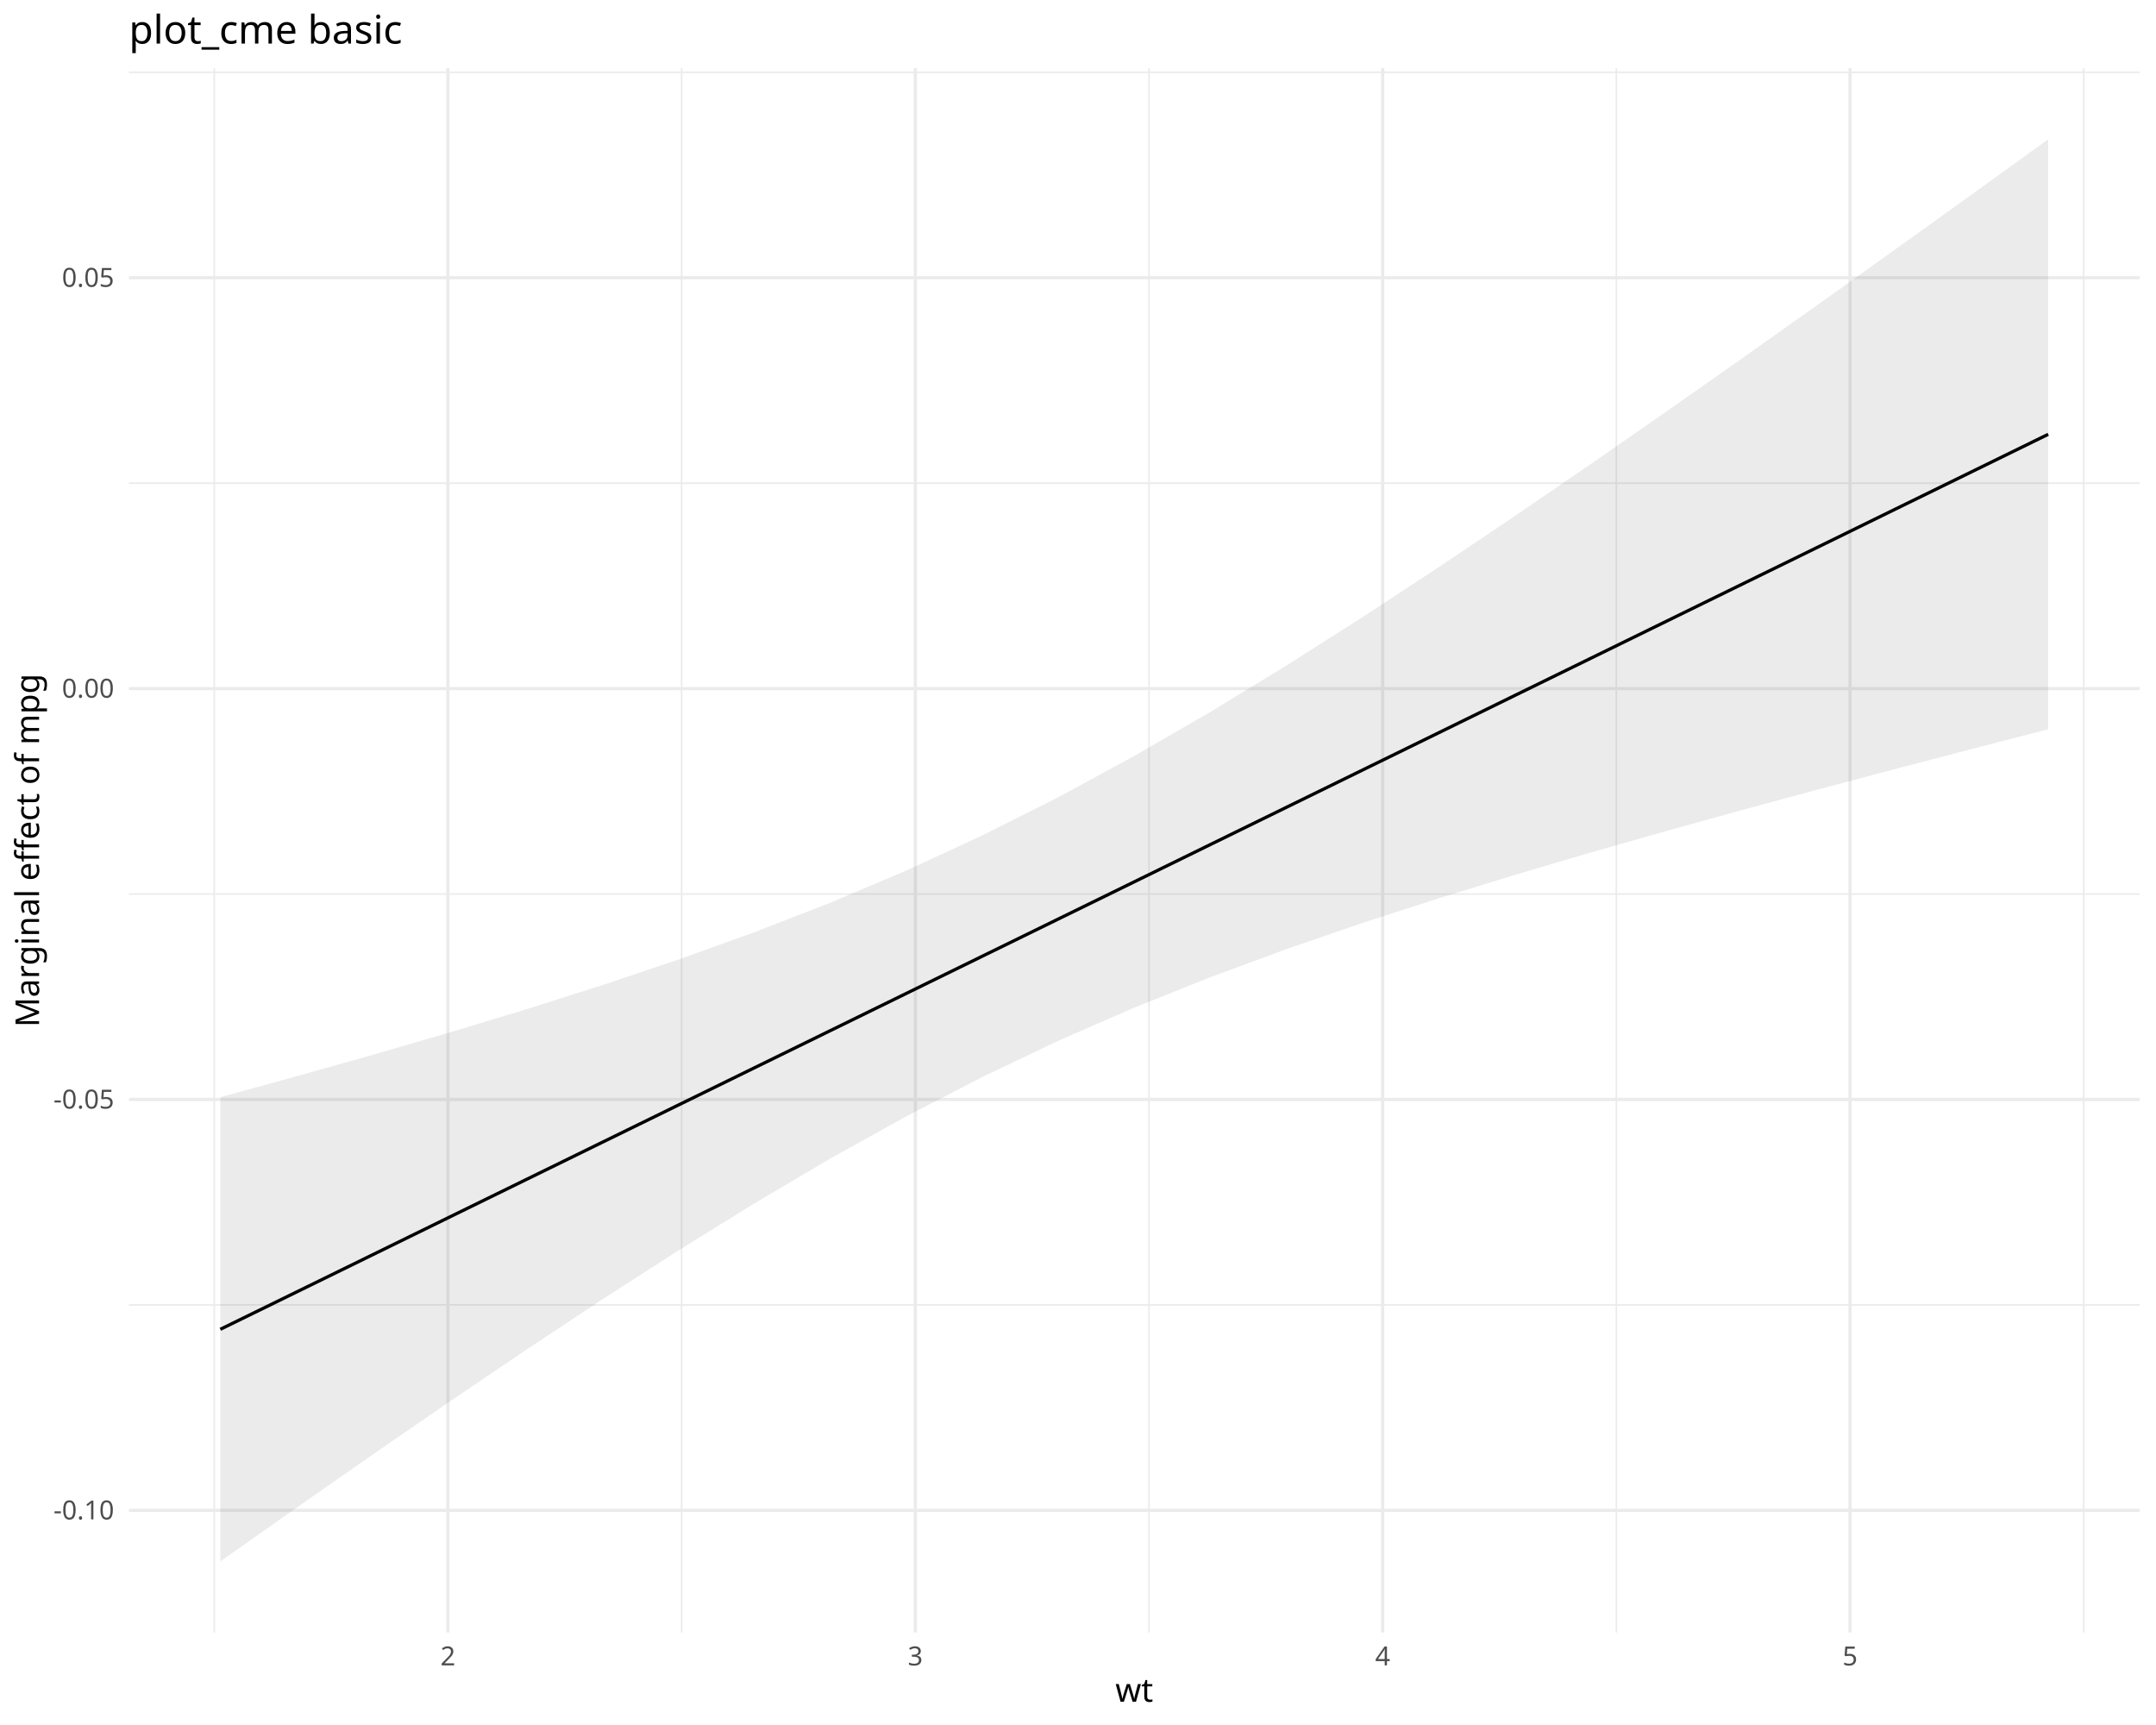
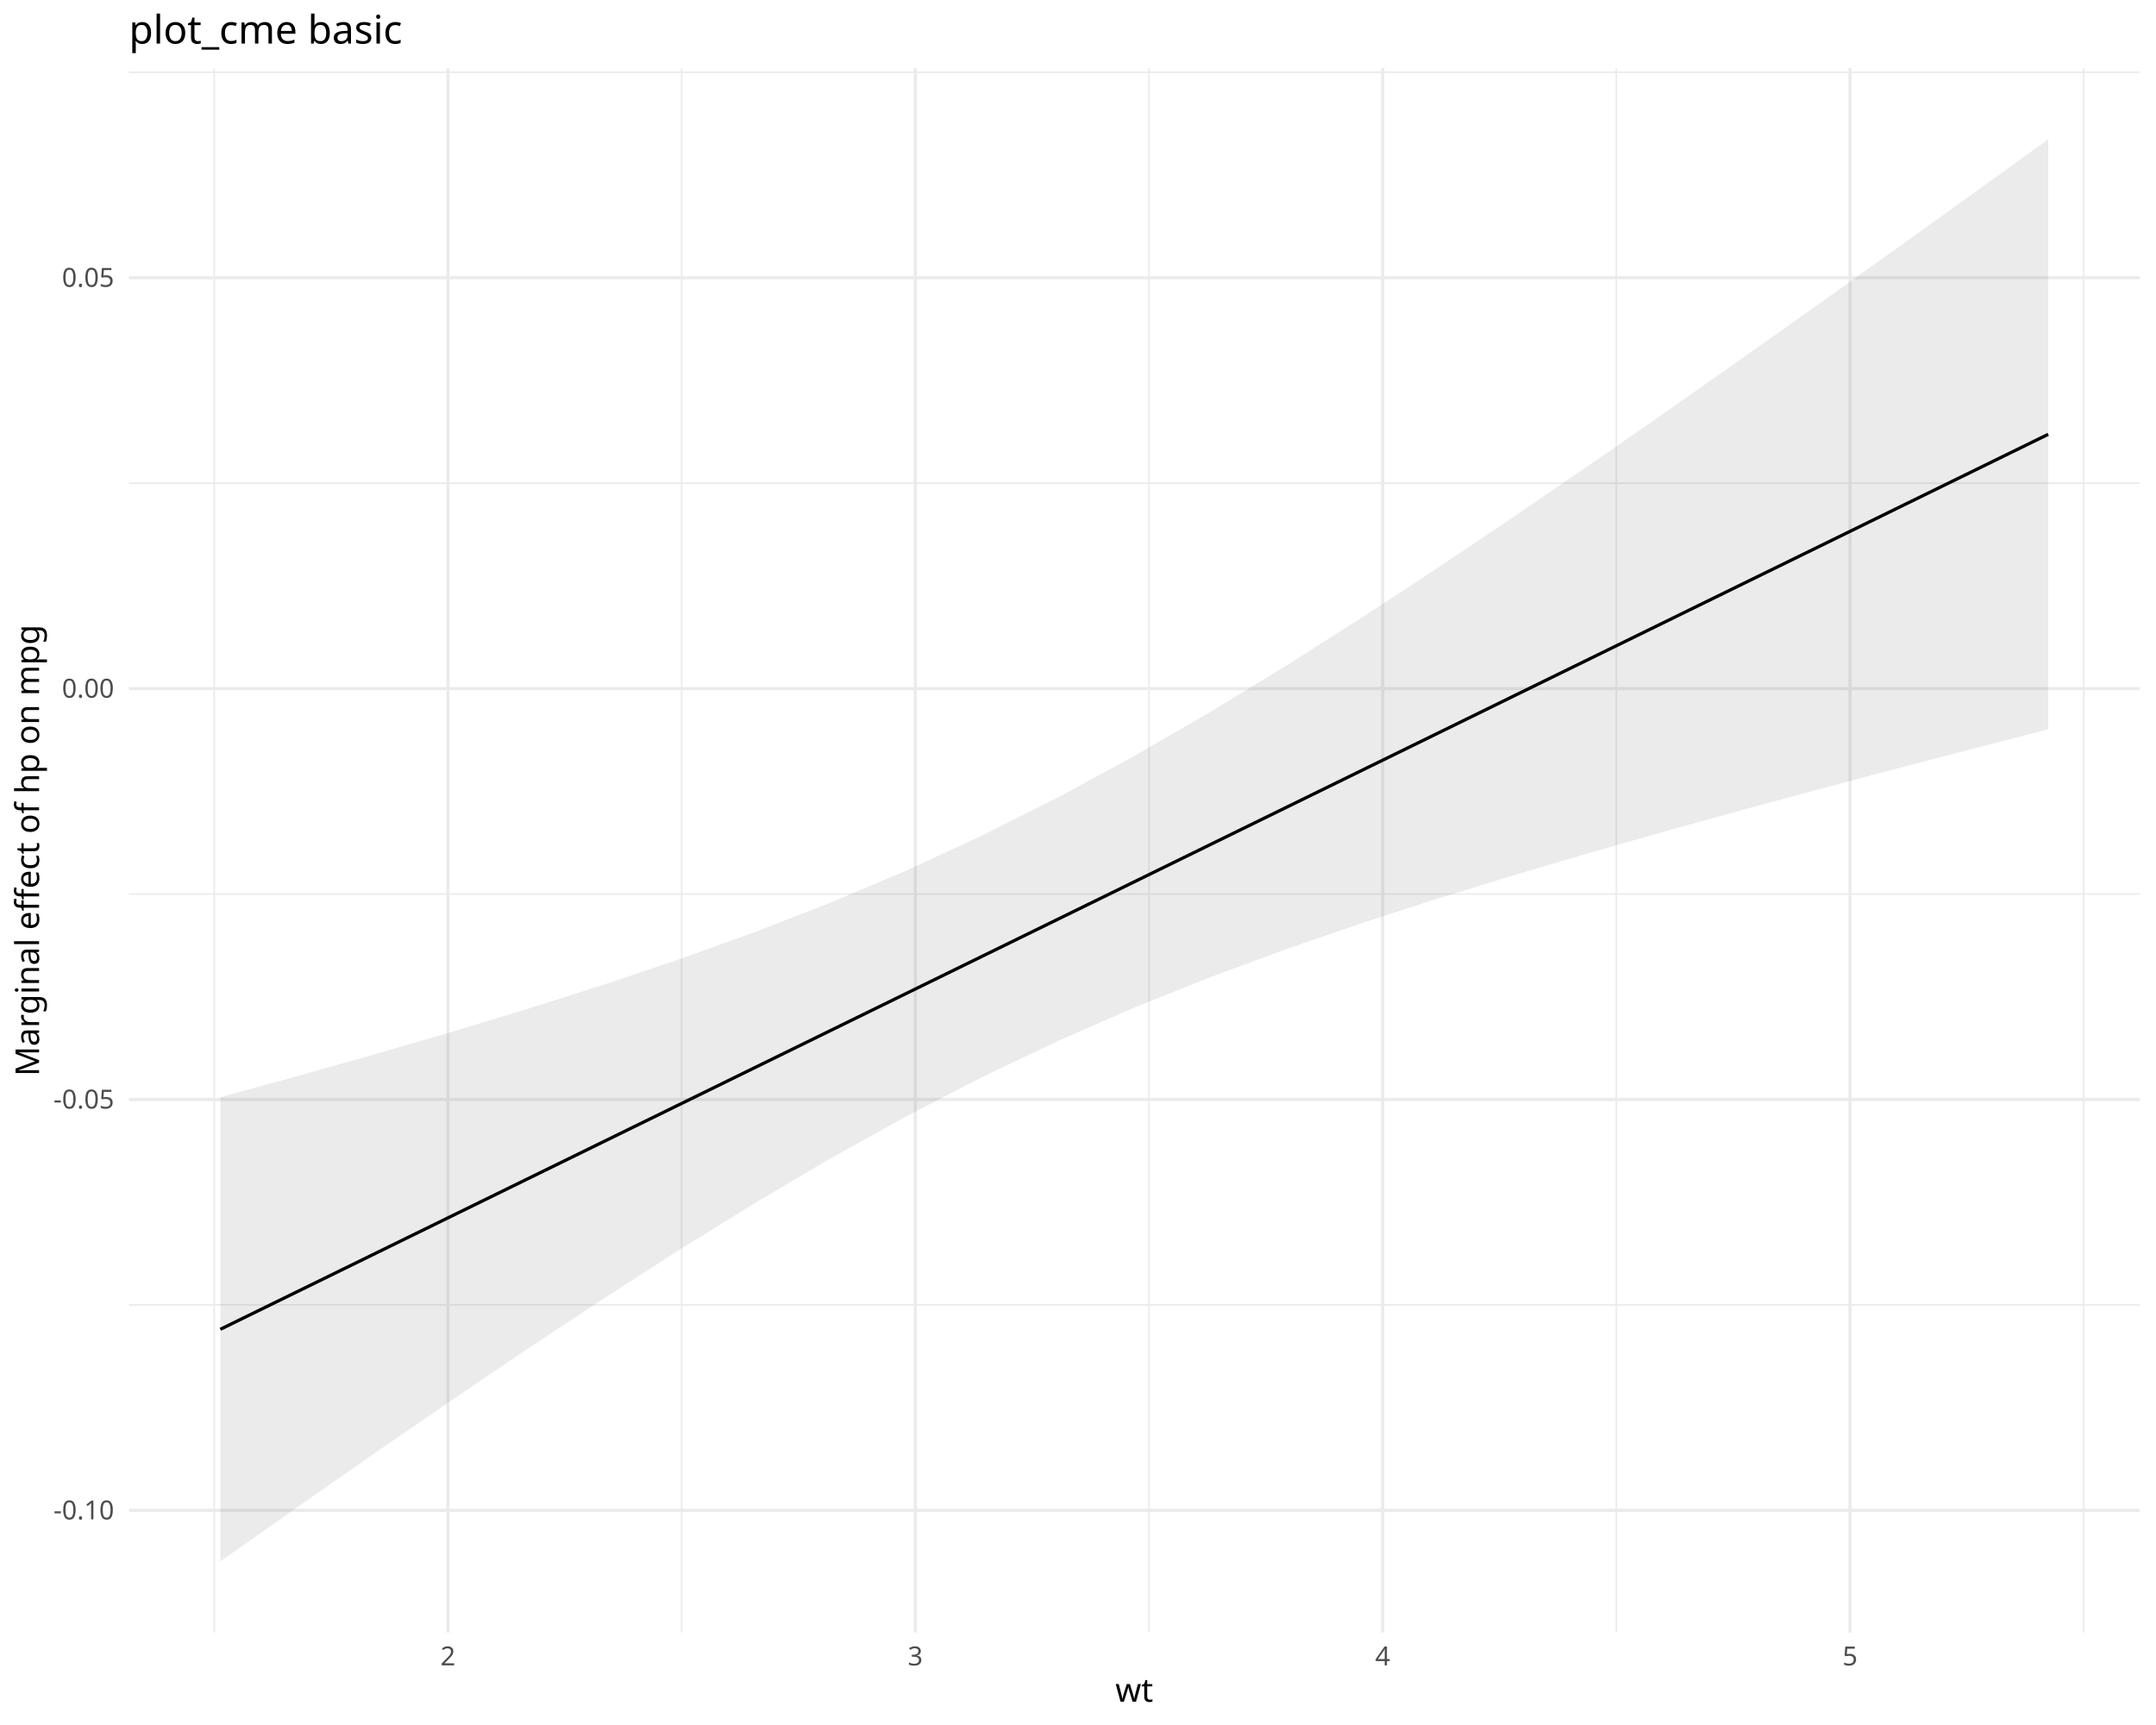
<svg xmlns="http://www.w3.org/2000/svg" class="svglite" data-engine-version="2.0" width="720.00pt" height="576.00pt" viewBox="0 0 720.00 576.00">
  <defs>
    <style type="text/css">
    .svglite line, .svglite polyline, .svglite polygon, .svglite path, .svglite rect, .svglite circle {
      fill: none;
      stroke: #000000;
      stroke-linecap: round;
      stroke-linejoin: round;
      stroke-miterlimit: 10.00;
    }
  </style>
  </defs>
  <rect width="100%" height="100%" style="stroke: none; fill: #FFFFFF;" />
  <defs>
    <clipPath id="cpMC4wMHw3MjAuMDB8MC4wMHw1NzYuMDA=">
      <rect x="0.00" y="0.00" width="720.00" height="576.00" />
    </clipPath>
  </defs>
  <g clip-path="url(#cpMC4wMHw3MjAuMDB8MC4wMHw1NzYuMDA=)">
</g>
  <defs>
    <clipPath id="cpNDMuMDZ8NzE0LjUyfDIyLjc4fDU0NS4xMQ==">
      <rect x="43.06" y="22.78" width="671.46" height="522.33" />
    </clipPath>
  </defs>
  <g clip-path="url(#cpNDMuMDZ8NzE0LjUyfDIyLjc4fDU0NS4xMQ==)">
    <polyline points="43.06,435.73 714.52,435.73 " style="stroke-width: 0.53; stroke: #EBEBEB; stroke-linecap: butt;" />
    <polyline points="43.06,298.53 714.52,298.53 " style="stroke-width: 0.53; stroke: #EBEBEB; stroke-linecap: butt;" />
    <polyline points="43.06,161.34 714.52,161.34 " style="stroke-width: 0.53; stroke: #EBEBEB; stroke-linecap: butt;" />
    <polyline points="43.06,24.14 714.52,24.14 " style="stroke-width: 0.53; stroke: #EBEBEB; stroke-linecap: butt;" />
    <polyline points="71.55,545.11 71.55,22.78 " style="stroke-width: 0.53; stroke: #EBEBEB; stroke-linecap: butt;" />
    <polyline points="227.63,545.11 227.63,22.78 " style="stroke-width: 0.53; stroke: #EBEBEB; stroke-linecap: butt;" />
    <polyline points="383.71,545.11 383.71,22.78 " style="stroke-width: 0.53; stroke: #EBEBEB; stroke-linecap: butt;" />
    <polyline points="539.78,545.11 539.78,22.78 " style="stroke-width: 0.53; stroke: #EBEBEB; stroke-linecap: butt;" />
    <polyline points="695.86,545.11 695.86,22.78 " style="stroke-width: 0.53; stroke: #EBEBEB; stroke-linecap: butt;" />
    <polyline points="43.06,504.33 714.52,504.33 " style="stroke-width: 1.07; stroke: #EBEBEB; stroke-linecap: butt;" />
    <polyline points="43.06,367.13 714.52,367.13 " style="stroke-width: 1.07; stroke: #EBEBEB; stroke-linecap: butt;" />
    <polyline points="43.06,229.93 714.52,229.93 " style="stroke-width: 1.07; stroke: #EBEBEB; stroke-linecap: butt;" />
    <polyline points="43.06,92.74 714.52,92.74 " style="stroke-width: 1.07; stroke: #EBEBEB; stroke-linecap: butt;" />
    <polyline points="149.59,545.11 149.59,22.78 " style="stroke-width: 1.07; stroke: #EBEBEB; stroke-linecap: butt;" />
    <polyline points="305.67,545.11 305.67,22.78 " style="stroke-width: 1.07; stroke: #EBEBEB; stroke-linecap: butt;" />
    <polyline points="461.75,545.11 461.75,22.78 " style="stroke-width: 1.07; stroke: #EBEBEB; stroke-linecap: butt;" />
    <polyline points="617.82,545.11 617.82,22.78 " style="stroke-width: 1.07; stroke: #EBEBEB; stroke-linecap: butt;" />
    <polygon points="73.58,366.37 99.02,359.39 124.45,352.23 149.89,344.84 175.32,337.15 200.75,329.08 226.19,320.54 251.62,311.40 277.06,301.53 302.49,290.77 327.92,279.02 353.36,266.24 378.79,252.43 404.23,237.71 429.66,222.19 455.09,206.03 480.53,189.34 505.96,172.25 531.40,154.84 556.83,137.18 582.26,119.31 607.70,101.29 633.13,83.13 658.57,64.87 684.00,46.53 684.00,243.51 658.57,250.07 633.13,256.72 607.70,263.47 582.26,270.34 556.83,277.38 531.40,284.62 505.96,292.12 480.53,299.93 455.09,308.15 429.66,316.89 404.23,326.28 378.79,336.46 353.36,347.56 327.92,359.68 302.49,372.84 277.06,386.98 251.62,402.01 226.19,417.77 200.75,434.14 175.32,450.98 149.89,468.19 124.45,485.70 99.02,503.44 73.58,521.37 " style="stroke-width: 0.00; stroke: none; fill: #333333; fill-opacity: 0.10;" />
    <polyline points="73.58,366.37 99.02,359.39 124.45,352.23 149.89,344.84 175.32,337.15 200.75,329.08 226.19,320.54 251.62,311.40 277.06,301.53 302.49,290.77 327.92,279.02 353.36,266.24 378.79,252.43 404.23,237.71 429.66,222.19 455.09,206.03 480.53,189.34 505.96,172.25 531.40,154.84 556.83,137.18 582.26,119.31 607.70,101.29 633.13,83.13 658.57,64.87 684.00,46.53 " style="stroke-width: 1.07; stroke: none;" />
    <polyline points="684.00,243.51 658.57,250.07 633.13,256.72 607.70,263.47 582.26,270.34 556.83,277.38 531.40,284.62 505.96,292.12 480.53,299.93 455.09,308.15 429.66,316.89 404.23,326.28 378.79,336.46 353.36,347.56 327.92,359.68 302.49,372.84 277.06,386.98 251.62,402.01 226.19,417.77 200.75,434.14 175.32,450.98 149.89,468.19 124.45,485.70 99.02,503.44 73.58,521.37 " style="stroke-width: 1.07; stroke: none;" />
    <polyline points="73.58,443.87 99.02,431.42 124.45,418.97 149.89,406.51 175.32,394.06 200.75,381.61 226.19,369.16 251.62,356.71 277.06,344.25 302.49,331.80 327.92,319.35 353.36,306.90 378.79,294.45 404.23,281.99 429.66,269.54 455.09,257.09 480.53,244.64 505.96,232.18 531.40,219.73 556.83,207.28 582.26,194.83 607.70,182.38 633.13,169.92 658.57,157.47 684.00,145.02 " style="stroke-width: 1.07; stroke-linecap: butt;" />
  </g>
  <g clip-path="url(#cpMC4wMHw3MjAuMDB8MC4wMHw1NzYuMDA=)">
    <text x="38.13" y="507.35" text-anchor="end" style="font-size: 8.80px; fill: #4D4D4D; font-family: sans;" textLength="20.06px" lengthAdjust="spacingAndGlyphs">-0.10</text>
    <text x="38.13" y="370.16" text-anchor="end" style="font-size: 8.80px; fill: #4D4D4D; font-family: sans;" textLength="20.06px" lengthAdjust="spacingAndGlyphs">-0.05</text>
    <text x="38.13" y="232.96" text-anchor="end" style="font-size: 8.80px; fill: #4D4D4D; font-family: sans;" textLength="17.13px" lengthAdjust="spacingAndGlyphs">0.00</text>
    <text x="38.13" y="95.77" text-anchor="end" style="font-size: 8.80px; fill: #4D4D4D; font-family: sans;" textLength="17.13px" lengthAdjust="spacingAndGlyphs">0.05</text>
    <text x="149.59" y="556.10" text-anchor="middle" style="font-size: 8.80px; fill: #4D4D4D; font-family: sans;" textLength="4.89px" lengthAdjust="spacingAndGlyphs">2</text>
    <text x="305.67" y="556.10" text-anchor="middle" style="font-size: 8.80px; fill: #4D4D4D; font-family: sans;" textLength="4.89px" lengthAdjust="spacingAndGlyphs">3</text>
    <text x="461.75" y="556.10" text-anchor="middle" style="font-size: 8.80px; fill: #4D4D4D; font-family: sans;" textLength="4.89px" lengthAdjust="spacingAndGlyphs">4</text>
    <text x="617.82" y="556.10" text-anchor="middle" style="font-size: 8.80px; fill: #4D4D4D; font-family: sans;" textLength="4.89px" lengthAdjust="spacingAndGlyphs">5</text>
    <text x="378.79" y="568.24" text-anchor="middle" style="font-size: 11.00px; font-family: sans;" textLength="11.00px" lengthAdjust="spacingAndGlyphs">wt</text>
-     <text transform="translate(13.05,283.95) rotate(-90)" text-anchor="middle" style="font-size: 11.00px; font-family: sans;" textLength="108.84px" lengthAdjust="spacingAndGlyphs">Marginal effect of mpg</text>
+     <text transform="translate(13.05,283.95) rotate(-90)" text-anchor="middle" style="font-size: 11.00px; font-family: sans;" textLength="139.43px" lengthAdjust="spacingAndGlyphs">Marginal effect of hp on mpg</text>
    <text x="43.06" y="14.56" style="font-size: 13.20px; font-family: sans;" textLength="88.06px" lengthAdjust="spacingAndGlyphs">plot_cme basic</text>
  </g>
</svg>
